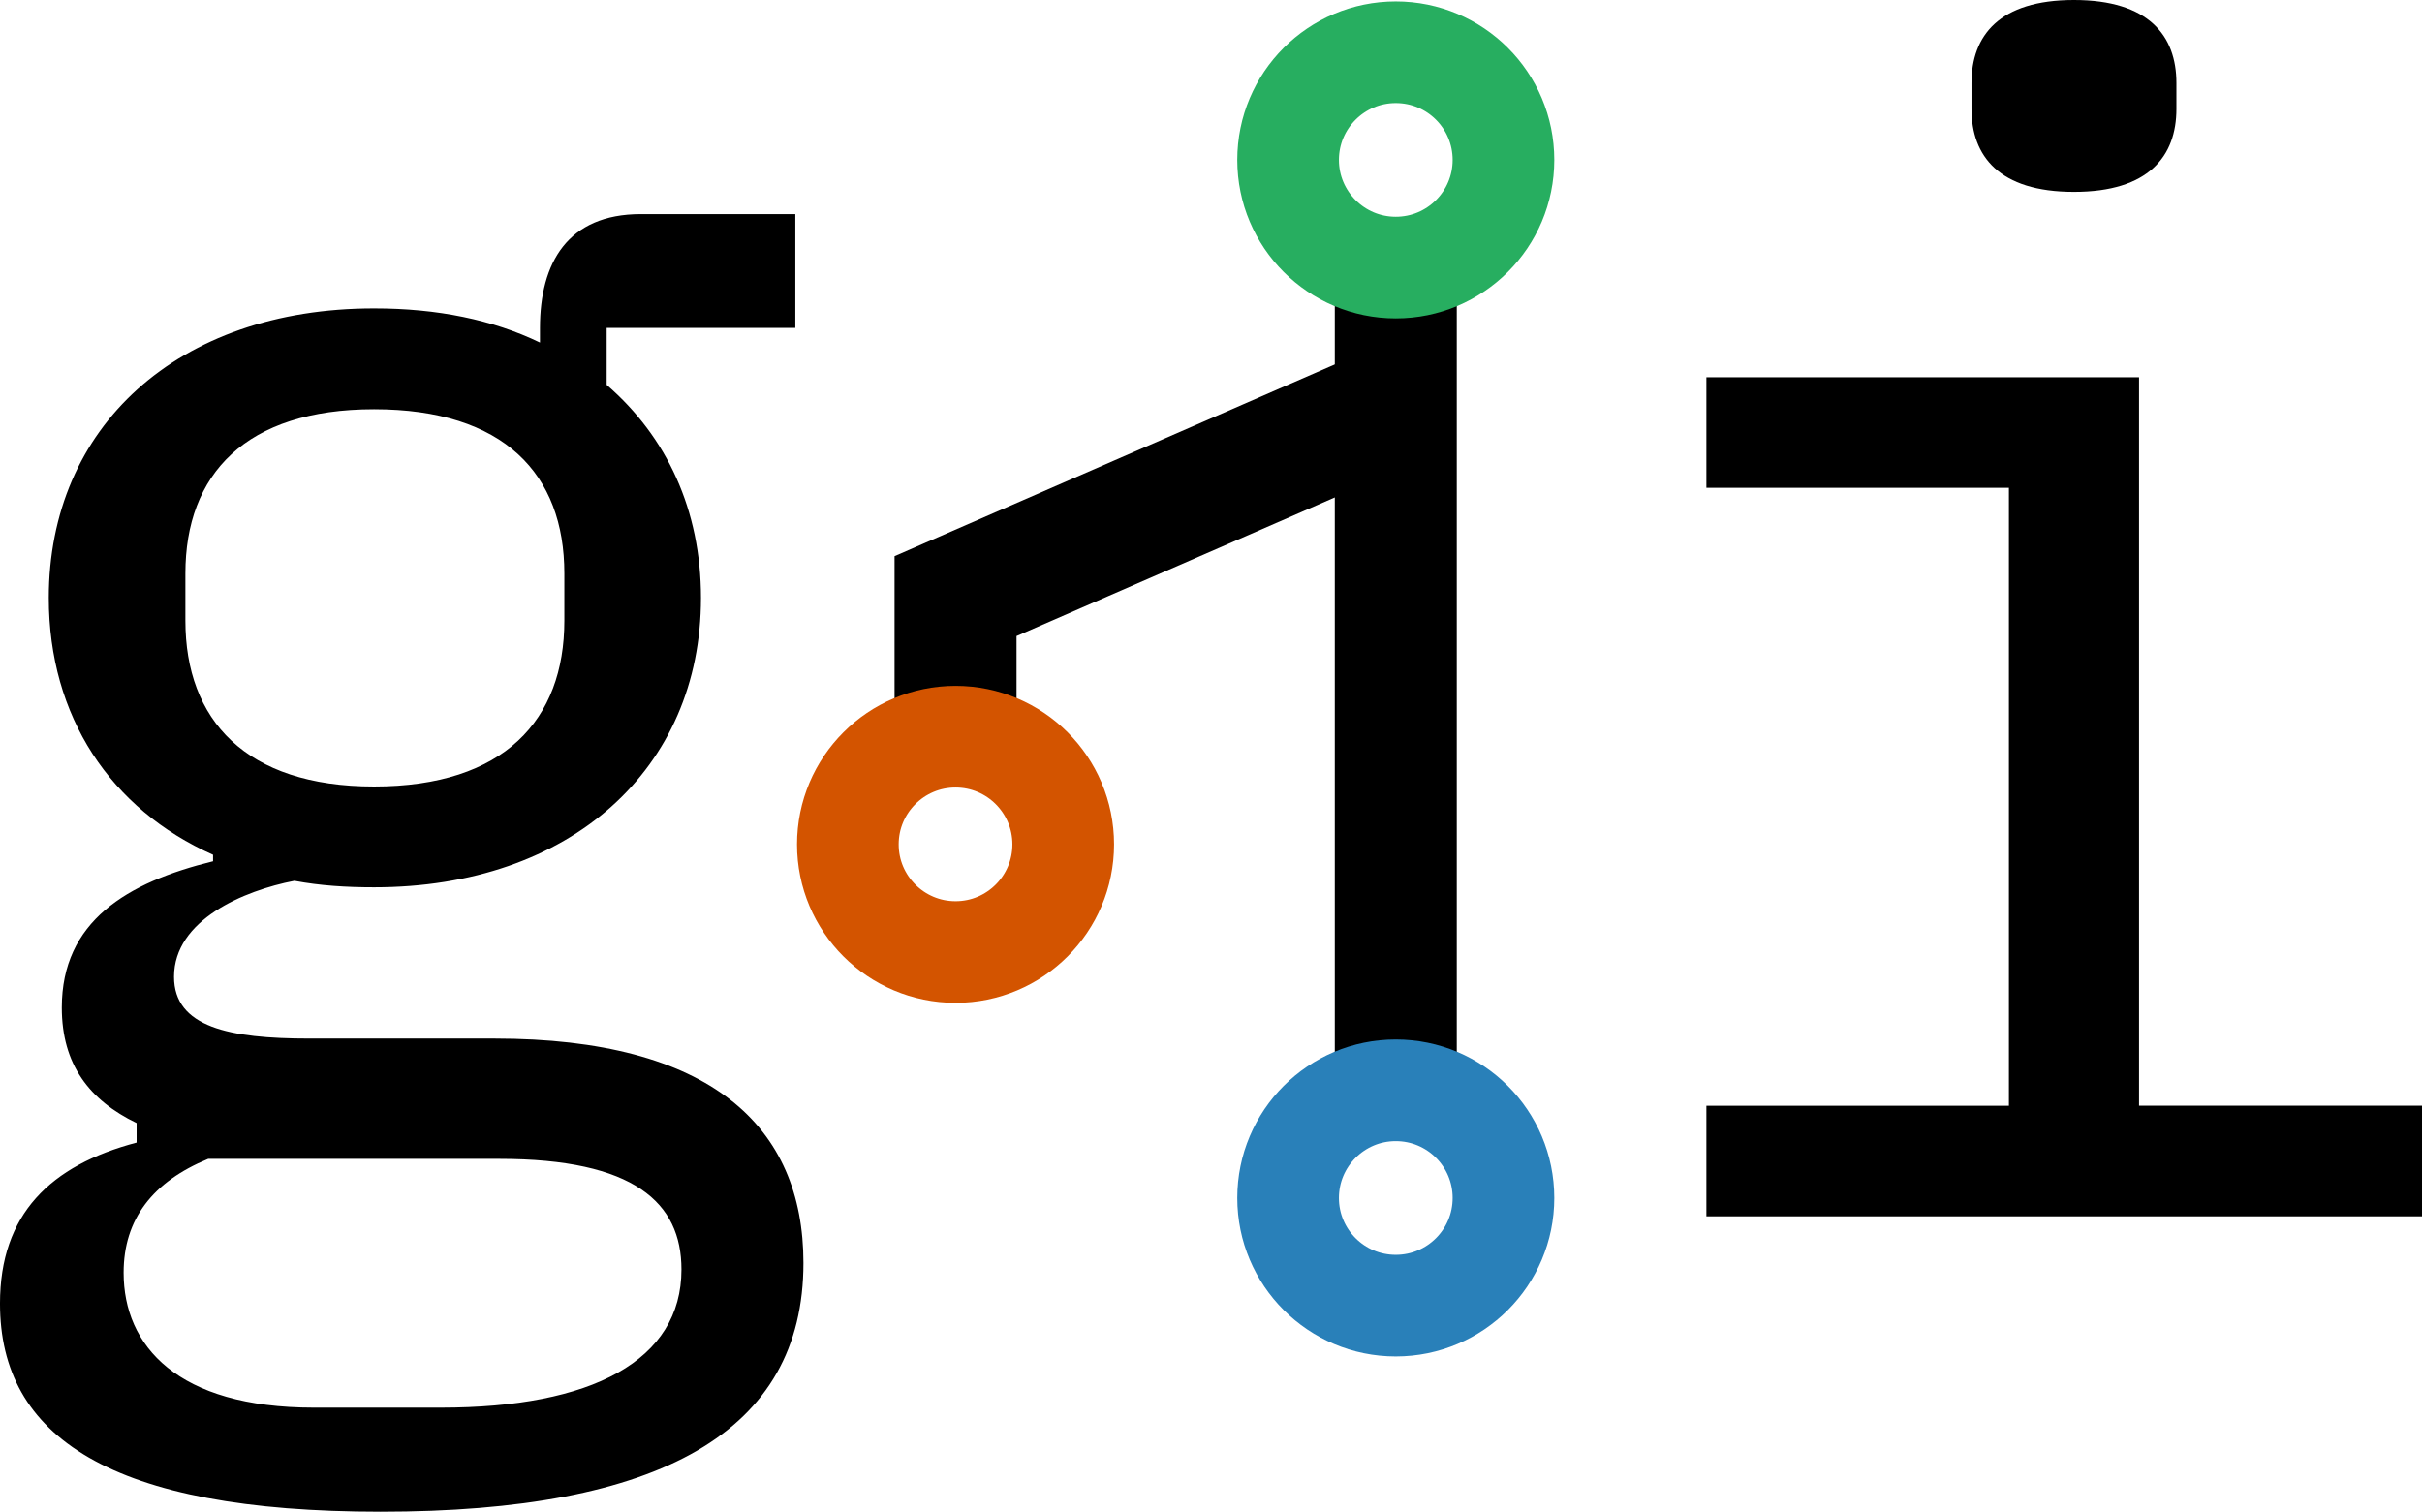
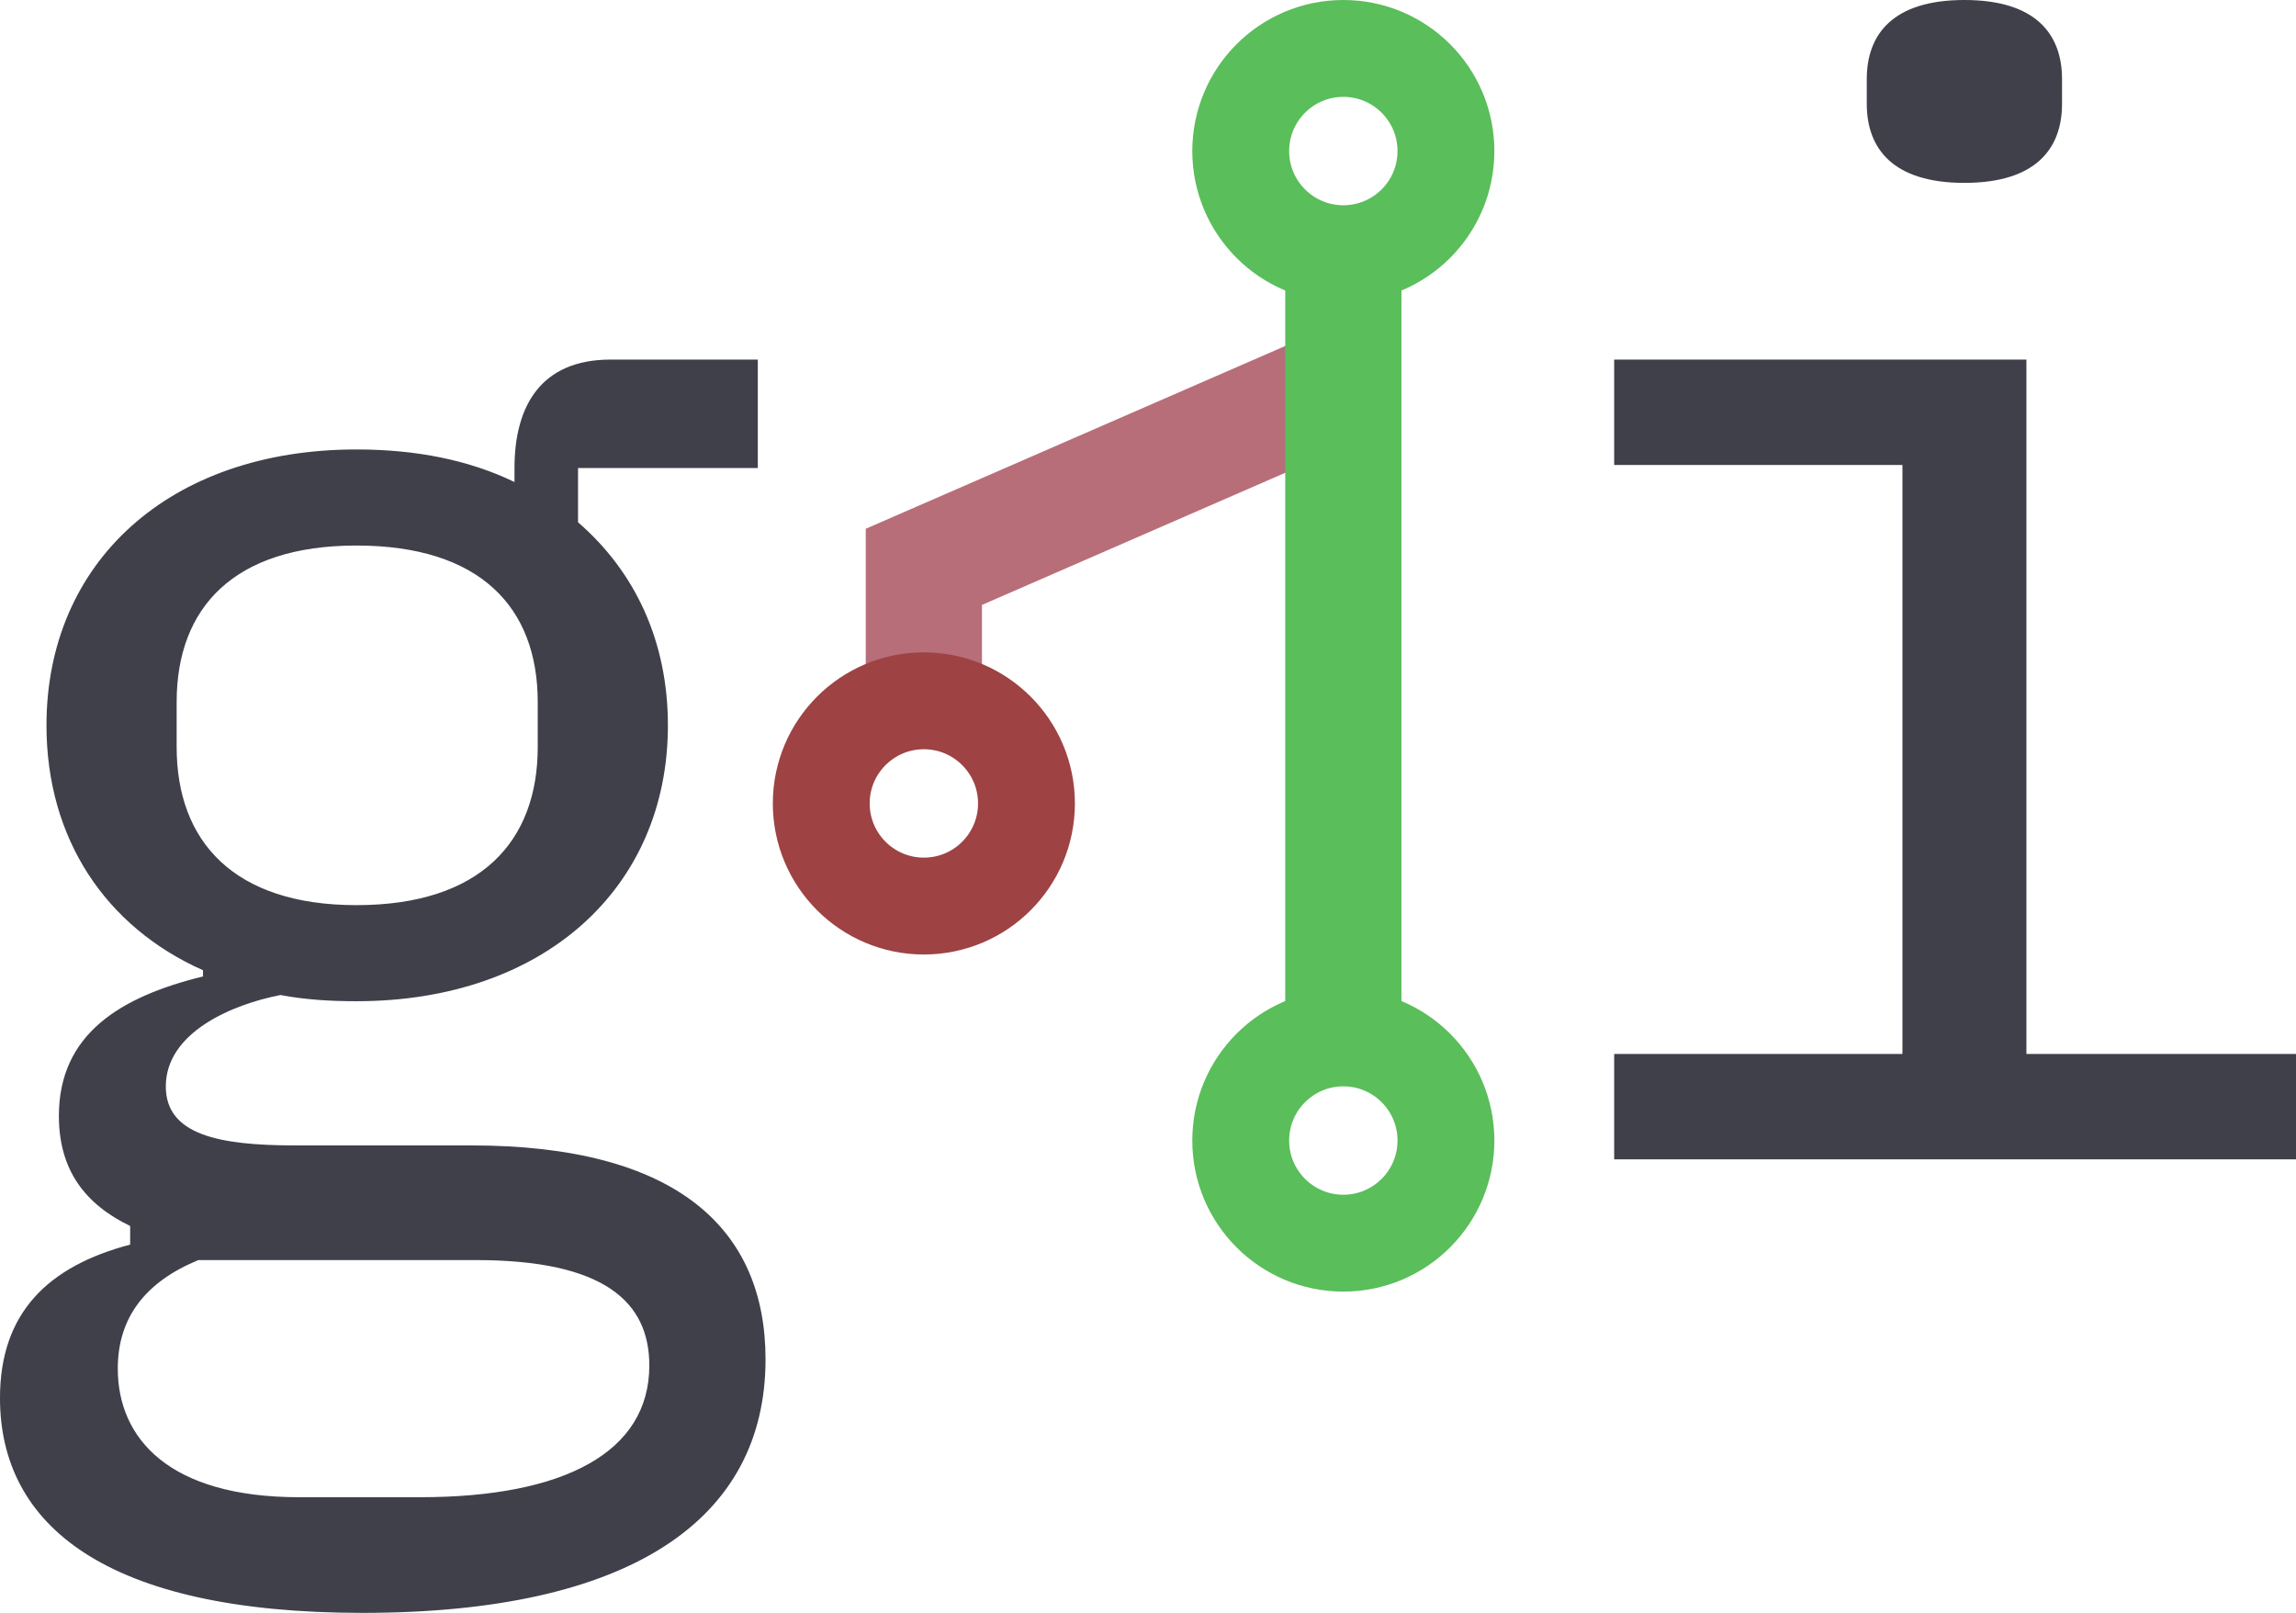
- <svg xmlns="http://www.w3.org/2000/svg" width="63.042mm" height="39.357mm" viewBox="0 0 63.042 39.357" version="1.1" id="svg1">
+ <svg xmlns="http://www.w3.org/2000/svg" width="62.721mm" height="44.053mm" viewBox="0 0 62.721 44.053" version="1.1" id="svg1">
  <defs id="defs1" />
-   <g id="layer1" transform="translate(-77.0633,-80.38309)">
-     <path style="font-size:42.333px;font-family:'IBM Plex mono';-inkscape-font-specification:'IBM Plex mono';stroke-width:3.969;stroke-linejoin:round" d="m 97.976,113.263 c 0,-3.556 -2.413,-5.842 -8.043,-5.842 h -4.826 c -2.074,0 -3.514,-0.296 -3.514,-1.609 0,-1.482 1.82,-2.244 3.133,-2.498 0.677,0.127 1.355,0.169 2.074,0.169 5.122,0 8.509,-3.09 8.509,-7.535 0,-2.286 -0.889,-4.191 -2.455,-5.546 v -1.482 h 4.911 v -2.963 h -4.022 c -1.905,0 -2.625,1.27 -2.625,2.963 v 0.381 c -1.228,-0.593 -2.667,-0.889 -4.318,-0.889 -5.122,0 -8.467,3.09 -8.467,7.535 0,3.09 1.609,5.503 4.276,6.689 v 0.169 c -2.244,0.55 -3.937,1.566 -3.937,3.81 0,1.482 0.72,2.413 1.947,3.006 v 0.508 c -2.244,0.593 -3.556,1.863 -3.556,4.191 0,3.471 2.879,5.419 9.906,5.419 7.281,0 11.007,-2.074 11.007,-6.477 z m -3.175,0.169 c 0,2.371 -2.328,3.598 -6.265,3.598 h -3.302 c -3.556,0 -4.953,-1.609 -4.953,-3.514 0,-1.397 0.762,-2.371 2.201,-2.963 h 7.578 c 3.514,0 4.741,1.143 4.741,2.879 z m -8.001,-12.573 c -3.344,0 -4.911,-1.736 -4.911,-4.318 v -1.228 c 0,-2.582 1.566,-4.276 4.911,-4.276 3.387,0 4.953,1.693 4.953,4.276 v 1.228 c 0,2.582 -1.566,4.318 -4.953,4.318 z M 131.046,85.378 c 1.947,0 2.667,-0.931 2.667,-2.159 v -0.677 c 0,-1.228 -0.72,-2.159 -2.667,-2.159 -1.947,0 -2.667,0.931 -2.667,2.159 v 0.677 c 0,1.228 0.72,2.159 2.667,2.159 z m -9.567,26.67 h 18.627 v -2.879 h -7.366 V 90.204 h -11.261 v 2.879 h 7.874 v 16.087 h -7.874 z" id="text5" aria-label="g i" />
-     <path style="fill:none;stroke:#000000;stroke-width:3.175;stroke-linejoin:round;stroke-dasharray:none;stroke-opacity:1" d="M 113.394,88.209 V 108.106 Z" id="path4" />
-     <path style="fill:none;fill-opacity:1;stroke:#000000;stroke-width:3.175;stroke-linecap:butt;stroke-linejoin:miter;stroke-dasharray:none;stroke-opacity:1" d="m 113.394,90.91 -11.459,4.992 v 4.838 -4.838 z" id="path5" />
-     <circle style="fill:none;stroke:#27ae60;stroke-width:2.646;stroke-linejoin:round;stroke-dasharray:none;stroke-opacity:1" id="path1" cx="113.394" cy="84.546" r="2.803" />
-     <circle style="fill:none;stroke:#d35400;stroke-width:2.646;stroke-linejoin:round;stroke-dasharray:none;stroke-opacity:1" id="path1-3" cx="101.935" cy="102.365" r="2.803" />
-     <circle style="fill:none;stroke:#2980b9;stroke-width:2.646;stroke-linejoin:round;stroke-dasharray:none;stroke-opacity:1" id="path1-2" cx="113.394" cy="111.571" r="2.803" />
+   <g id="layer1" transform="translate(-77.38344,-80.38309)">
+     <path style="font-size:42.333px;font-family:'IBM Plex mono';-inkscape-font-specification:'IBM Plex mono';fill:#00000f;fill-opacity:0.749;stroke:none;stroke-width:3.969;stroke-linejoin:round;stroke-opacity:1" d="m 98.296,117.509 c 0,-3.556 -2.413,-5.842 -8.043,-5.842 h -4.826 c -2.074,0 -3.514,-0.296 -3.514,-1.609 0,-1.482 1.82,-2.244 3.133,-2.498 0.677,0.127 1.355,0.169 2.074,0.169 5.122,0 8.509,-3.09 8.509,-7.535 0,-2.286 -0.889,-4.191 -2.455,-5.546 v -1.482 h 4.911 V 90.204 H 94.063 c -1.905,0 -2.625,1.27 -2.625,2.963 v 0.381 c -1.228,-0.593 -2.667,-0.889 -4.318,-0.889 -5.122,0 -8.467,3.09 -8.467,7.535 0,3.09 1.609,5.503 4.276,6.689 v 0.169 c -2.244,0.55 -3.937,1.566 -3.937,3.81 0,1.482 0.72,2.413 1.947,3.006 v 0.508 c -2.244,0.593 -3.556,1.863 -3.556,4.191 0,3.471 2.879,5.868 9.906,5.868 7.281,0 11.007,-2.524 11.007,-6.926 z m -3.175,0.169 c 0,2.371 -2.328,3.598 -6.265,3.598 h -3.302 c -3.556,0 -4.953,-1.609 -4.953,-3.514 0,-1.397 0.762,-2.371 2.201,-2.963 h 7.578 c 3.514,0 4.741,1.143 4.741,2.879 z m -8.001,-12.573 c -3.344,0 -4.911,-1.736 -4.911,-4.318 v -1.228 c 0,-2.582 1.566,-4.276 4.911,-4.276 3.387,0 4.953,1.693 4.953,4.276 v 1.228 c 0,2.582 -1.566,4.318 -4.953,4.318 z M 131.046,85.378 c 1.947,0 2.667,-0.931 2.667,-2.159 v -0.677 c 0,-1.228 -0.72,-2.159 -2.667,-2.159 -1.947,0 -2.667,0.931 -2.667,2.159 v 0.677 c 0,1.228 0.72,2.159 2.667,2.159 z m -9.567,26.67 h 18.627 v -2.879 h -7.366 V 90.204 h -11.261 v 2.879 h 7.874 v 16.087 h -7.874 z" id="text5" aria-label="g i" />
+     <path style="fill:none;fill-opacity:1;stroke:#b76e79;stroke-width:3.175;stroke-linecap:butt;stroke-linejoin:miter;stroke-dasharray:none;stroke-opacity:1" d="m 114.08,90.873 -11.459,4.992 v 4.838 -4.838 z" id="path5" />
+     <path style="fill:none;stroke:#5abe5a;stroke-width:3.175;stroke-linejoin:round;stroke-dasharray:none;stroke-opacity:1" d="M 114.08,88.172 V 108.069 Z" id="path4" />
+     <circle style="fill:none;stroke:#5abe5a;stroke-width:2.646;stroke-linejoin:round;stroke-dasharray:none;stroke-opacity:1" id="path1" cx="114.08" cy="84.509" r="2.803" />
+     <circle style="fill:none;stroke:#9e4244;stroke-width:2.646;stroke-linejoin:round;stroke-dasharray:none;stroke-opacity:1" id="path1-3" cx="102.621" cy="102.327" r="2.803" />
+     <circle style="fill:none;stroke:#5abe5a;stroke-width:2.646;stroke-linejoin:round;stroke-dasharray:none;stroke-opacity:1" id="path1-2" cx="114.08" cy="111.534" r="2.803" />
  </g>
</svg>
